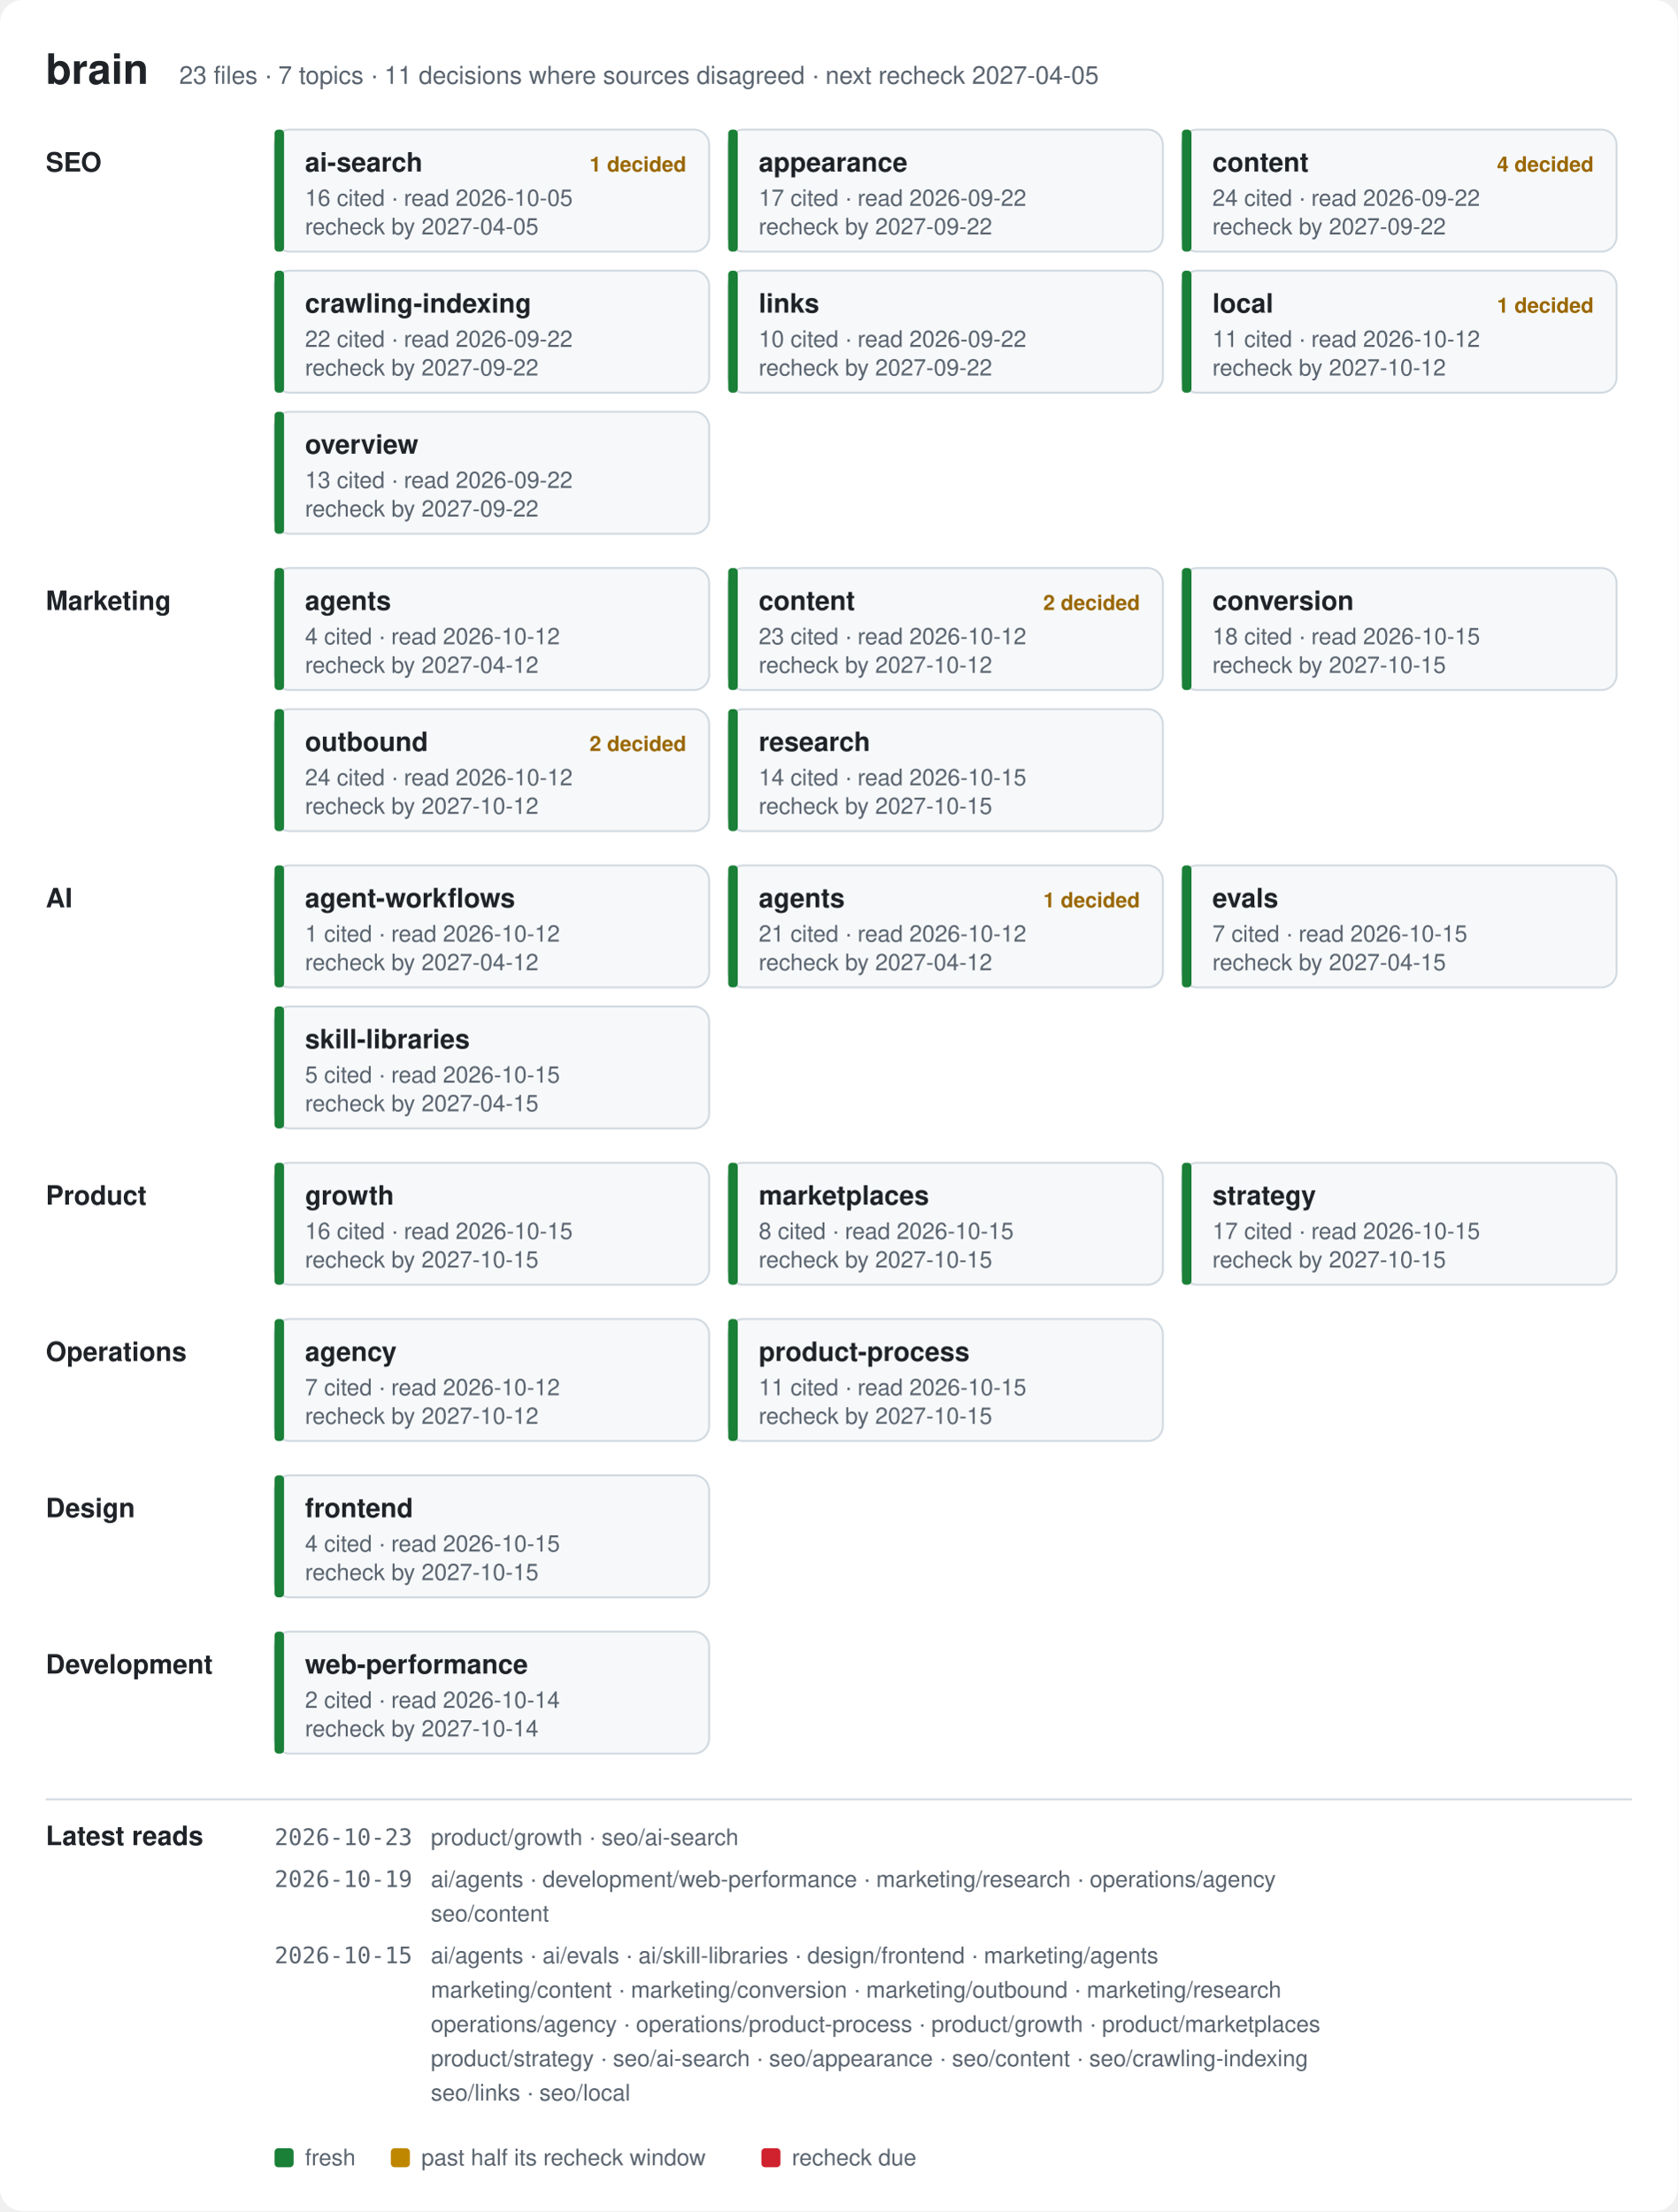
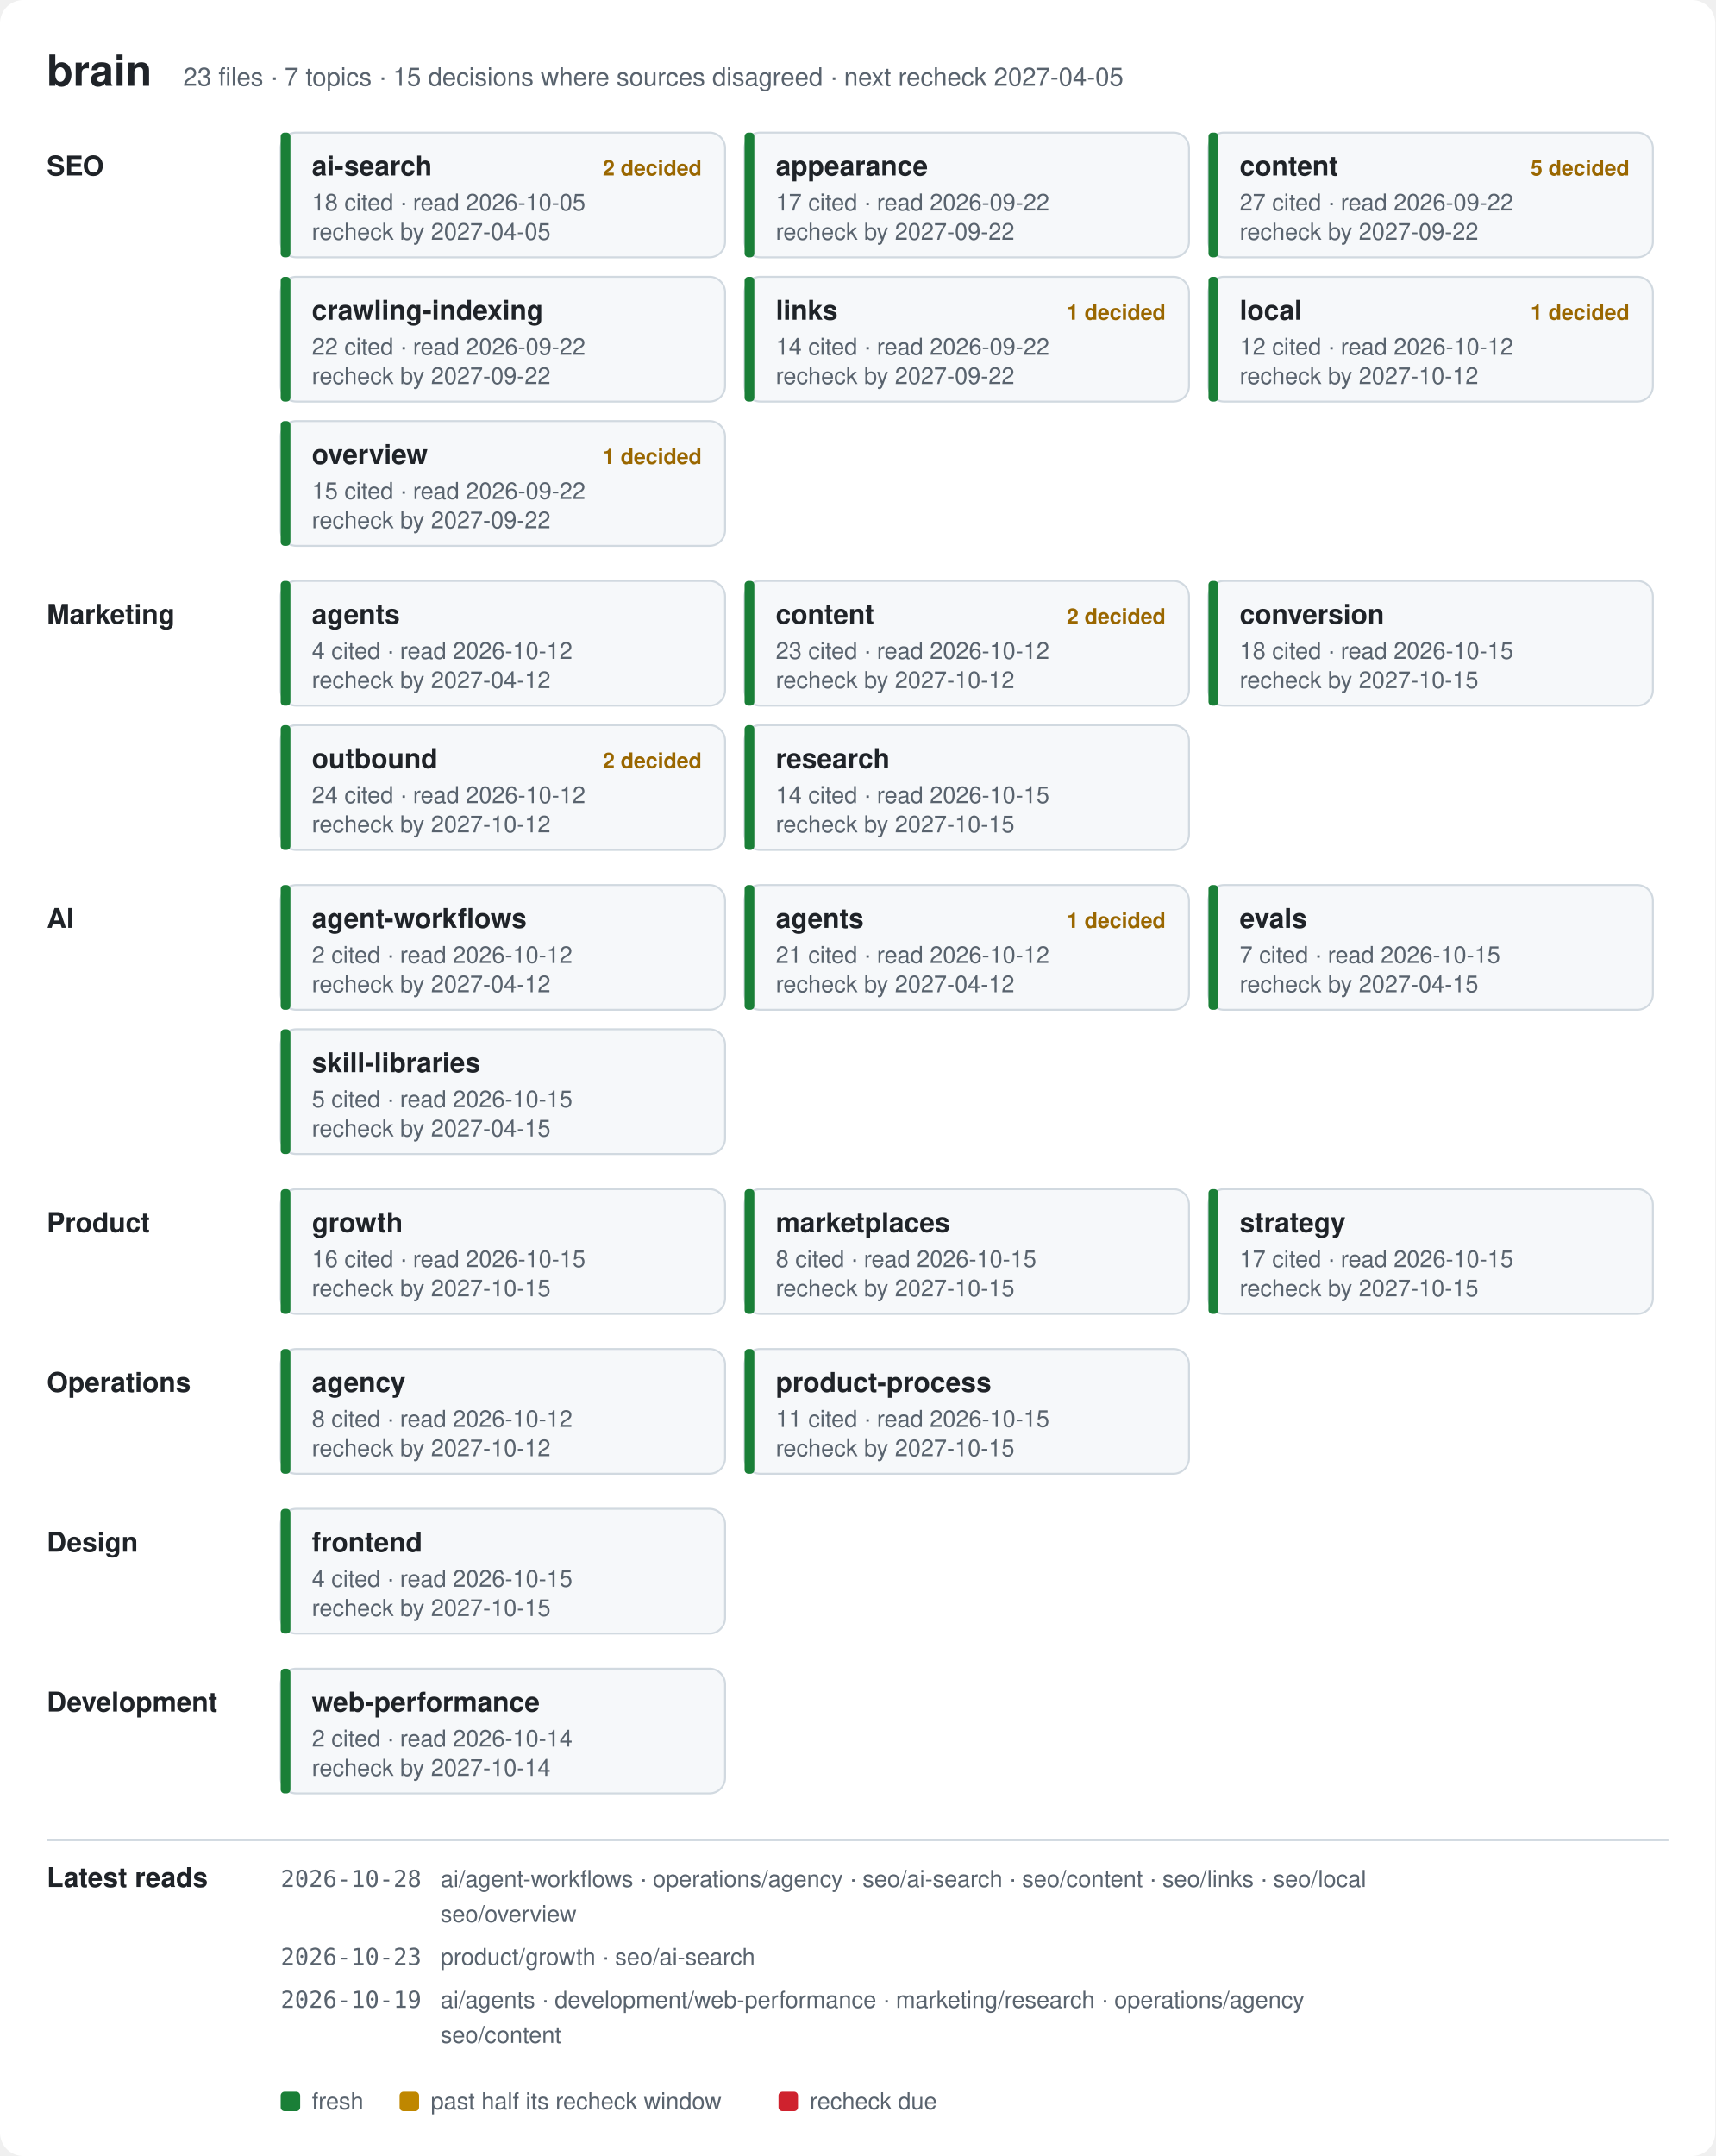
- <svg xmlns="http://www.w3.org/2000/svg" width="880" height="1160" viewBox="0 0 880 1160" role="img" aria-label="Brain map: 23 files · 7 topics · 11 decisions where sources disagreed · next recheck 2027-04-05">
+ <svg xmlns="http://www.w3.org/2000/svg" width="880" height="1106" viewBox="0 0 880 1106" role="img" aria-label="Brain map: 23 files · 7 topics · 15 decisions where sources disagreed · next recheck 2027-04-05">
  <style>
    text { font-family: -apple-system, BlinkMacSystemFont, 'Segoe UI', Helvetica, Arial, sans-serif; fill: #1f2328; }
    .h1 { font-size: 22px; font-weight: 700; }
    .topic { font-size: 14px; font-weight: 600; }
    .name { font-size: 14px; font-weight: 600; }
    .small { font-size: 12px; fill: #59636e; }
    .muted { font-size: 13px; fill: #59636e; }
    .mono { font-family: ui-monospace, SFMono-Regular, Menlo, monospace; }
    .badge { font-size: 11px; font-weight: 600; fill: #9a6700; }
    .bg { fill: #ffffff; }
    .card { fill: #f6f8fa; stroke: #d1d9e0; }
    .rule { stroke: #d1d9e0; }
    .s-fresh { fill: #1a7f37; } .s-soon { fill: #bf8700; } .s-due { fill: #cf222e; } .s-none { fill: #818b98; }
    .t-soon { fill: #9a6700; } .t-due { fill: #cf222e; font-weight: 600; }
    a:hover .card { stroke: #0969da; }
    @media (prefers-color-scheme: dark) {
      text { fill: #f0f6fc; }
      .small, .muted { fill: #9198a1; }
      .badge, .t-soon { fill: #d29922; }
      .t-due { fill: #f85149; }
      .bg { fill: #0d1117; }
      .card { fill: #151b23; stroke: #3d444d; }
      .rule { stroke: #3d444d; }
      .s-fresh { fill: #3fb950; } .s-soon { fill: #d29922; } .s-due { fill: #f85149; }
      a:hover .card { stroke: #4493f8; }
    }
</style>
-   <rect width="880" height="1160" rx="12" class="bg" />
+   <rect width="880" height="1106" rx="12" class="bg" />
  <text x="24" y="44" class="h1">brain</text>
-   <text x="94" y="44" class="muted">23 files · 7 topics · 11 decisions where sources disagreed · next recheck 2027-04-05</text>
+   <text x="94" y="44" class="muted">23 files · 7 topics · 15 decisions where sources disagreed · next recheck 2027-04-05</text>
  <text x="24" y="90" class="topic">SEO</text>
  <a href="seo/ai-search.md">
    <g>
      <rect x="144" y="68" width="228" height="64" rx="8" class="card" />
      <rect x="144" y="68" width="5" height="64" rx="2" class="s-fresh" />
      <text x="160" y="90" class="name">ai-search</text>
-       <text x="360" y="90" class="badge" text-anchor="end">1 decided</text>
-       <text x="160" y="108" class="small">16 cited · read 2026-10-05</text>
+       <text x="360" y="90" class="badge" text-anchor="end">2 decided</text>
+       <text x="160" y="108" class="small">18 cited · read 2026-10-05</text>
      <text x="160" y="123" class="small t-fresh">recheck by 2027-04-05</text>
    </g>
  </a>
  <a href="seo/appearance.md">
    <g>
      <rect x="382" y="68" width="228" height="64" rx="8" class="card" />
      <rect x="382" y="68" width="5" height="64" rx="2" class="s-fresh" />
      <text x="398" y="90" class="name">appearance</text>
      <text x="398" y="108" class="small">17 cited · read 2026-09-22</text>
      <text x="398" y="123" class="small t-fresh">recheck by 2027-09-22</text>
    </g>
  </a>
  <a href="seo/content.md">
    <g>
      <rect x="620" y="68" width="228" height="64" rx="8" class="card" />
      <rect x="620" y="68" width="5" height="64" rx="2" class="s-fresh" />
      <text x="636" y="90" class="name">content</text>
-       <text x="836" y="90" class="badge" text-anchor="end">4 decided</text>
-       <text x="636" y="108" class="small">24 cited · read 2026-09-22</text>
+       <text x="836" y="90" class="badge" text-anchor="end">5 decided</text>
+       <text x="636" y="108" class="small">27 cited · read 2026-09-22</text>
      <text x="636" y="123" class="small t-fresh">recheck by 2027-09-22</text>
    </g>
  </a>
  <a href="seo/crawling-indexing.md">
    <g>
      <rect x="144" y="142" width="228" height="64" rx="8" class="card" />
      <rect x="144" y="142" width="5" height="64" rx="2" class="s-fresh" />
      <text x="160" y="164" class="name">crawling-indexing</text>
      <text x="160" y="182" class="small">22 cited · read 2026-09-22</text>
      <text x="160" y="197" class="small t-fresh">recheck by 2027-09-22</text>
    </g>
  </a>
  <a href="seo/links.md">
    <g>
      <rect x="382" y="142" width="228" height="64" rx="8" class="card" />
      <rect x="382" y="142" width="5" height="64" rx="2" class="s-fresh" />
      <text x="398" y="164" class="name">links</text>
-       <text x="398" y="182" class="small">10 cited · read 2026-09-22</text>
+       <text x="598" y="164" class="badge" text-anchor="end">1 decided</text>
+       <text x="398" y="182" class="small">14 cited · read 2026-09-22</text>
      <text x="398" y="197" class="small t-fresh">recheck by 2027-09-22</text>
    </g>
  </a>
  <a href="seo/local.md">
    <g>
      <rect x="620" y="142" width="228" height="64" rx="8" class="card" />
      <rect x="620" y="142" width="5" height="64" rx="2" class="s-fresh" />
      <text x="636" y="164" class="name">local</text>
      <text x="836" y="164" class="badge" text-anchor="end">1 decided</text>
-       <text x="636" y="182" class="small">11 cited · read 2026-10-12</text>
+       <text x="636" y="182" class="small">12 cited · read 2026-10-12</text>
      <text x="636" y="197" class="small t-fresh">recheck by 2027-10-12</text>
    </g>
  </a>
  <a href="seo/overview.md">
    <g>
      <rect x="144" y="216" width="228" height="64" rx="8" class="card" />
      <rect x="144" y="216" width="5" height="64" rx="2" class="s-fresh" />
      <text x="160" y="238" class="name">overview</text>
-       <text x="160" y="256" class="small">13 cited · read 2026-09-22</text>
+       <text x="360" y="238" class="badge" text-anchor="end">1 decided</text>
+       <text x="160" y="256" class="small">15 cited · read 2026-09-22</text>
      <text x="160" y="271" class="small t-fresh">recheck by 2027-09-22</text>
    </g>
  </a>
  <text x="24" y="320" class="topic">Marketing</text>
  <a href="marketing/agents.md">
    <g>
      <rect x="144" y="298" width="228" height="64" rx="8" class="card" />
      <rect x="144" y="298" width="5" height="64" rx="2" class="s-fresh" />
      <text x="160" y="320" class="name">agents</text>
      <text x="160" y="338" class="small">4 cited · read 2026-10-12</text>
      <text x="160" y="353" class="small t-fresh">recheck by 2027-04-12</text>
    </g>
  </a>
  <a href="marketing/content.md">
    <g>
      <rect x="382" y="298" width="228" height="64" rx="8" class="card" />
      <rect x="382" y="298" width="5" height="64" rx="2" class="s-fresh" />
      <text x="398" y="320" class="name">content</text>
      <text x="598" y="320" class="badge" text-anchor="end">2 decided</text>
      <text x="398" y="338" class="small">23 cited · read 2026-10-12</text>
      <text x="398" y="353" class="small t-fresh">recheck by 2027-10-12</text>
    </g>
  </a>
  <a href="marketing/conversion.md">
    <g>
      <rect x="620" y="298" width="228" height="64" rx="8" class="card" />
      <rect x="620" y="298" width="5" height="64" rx="2" class="s-fresh" />
      <text x="636" y="320" class="name">conversion</text>
      <text x="636" y="338" class="small">18 cited · read 2026-10-15</text>
      <text x="636" y="353" class="small t-fresh">recheck by 2027-10-15</text>
    </g>
  </a>
  <a href="marketing/outbound.md">
    <g>
      <rect x="144" y="372" width="228" height="64" rx="8" class="card" />
      <rect x="144" y="372" width="5" height="64" rx="2" class="s-fresh" />
      <text x="160" y="394" class="name">outbound</text>
      <text x="360" y="394" class="badge" text-anchor="end">2 decided</text>
      <text x="160" y="412" class="small">24 cited · read 2026-10-12</text>
      <text x="160" y="427" class="small t-fresh">recheck by 2027-10-12</text>
    </g>
  </a>
  <a href="marketing/research.md">
    <g>
      <rect x="382" y="372" width="228" height="64" rx="8" class="card" />
      <rect x="382" y="372" width="5" height="64" rx="2" class="s-fresh" />
      <text x="398" y="394" class="name">research</text>
      <text x="398" y="412" class="small">14 cited · read 2026-10-15</text>
      <text x="398" y="427" class="small t-fresh">recheck by 2027-10-15</text>
    </g>
  </a>
  <text x="24" y="476" class="topic">AI</text>
  <a href="ai/agent-workflows.md">
    <g>
      <rect x="144" y="454" width="228" height="64" rx="8" class="card" />
      <rect x="144" y="454" width="5" height="64" rx="2" class="s-fresh" />
      <text x="160" y="476" class="name">agent-workflows</text>
-       <text x="160" y="494" class="small">1 cited · read 2026-10-12</text>
+       <text x="160" y="494" class="small">2 cited · read 2026-10-12</text>
      <text x="160" y="509" class="small t-fresh">recheck by 2027-04-12</text>
    </g>
  </a>
  <a href="ai/agents.md">
    <g>
      <rect x="382" y="454" width="228" height="64" rx="8" class="card" />
      <rect x="382" y="454" width="5" height="64" rx="2" class="s-fresh" />
      <text x="398" y="476" class="name">agents</text>
      <text x="598" y="476" class="badge" text-anchor="end">1 decided</text>
      <text x="398" y="494" class="small">21 cited · read 2026-10-12</text>
      <text x="398" y="509" class="small t-fresh">recheck by 2027-04-12</text>
    </g>
  </a>
  <a href="ai/evals.md">
    <g>
      <rect x="620" y="454" width="228" height="64" rx="8" class="card" />
      <rect x="620" y="454" width="5" height="64" rx="2" class="s-fresh" />
      <text x="636" y="476" class="name">evals</text>
      <text x="636" y="494" class="small">7 cited · read 2026-10-15</text>
      <text x="636" y="509" class="small t-fresh">recheck by 2027-04-15</text>
    </g>
  </a>
  <a href="ai/skill-libraries.md">
    <g>
      <rect x="144" y="528" width="228" height="64" rx="8" class="card" />
      <rect x="144" y="528" width="5" height="64" rx="2" class="s-fresh" />
      <text x="160" y="550" class="name">skill-libraries</text>
      <text x="160" y="568" class="small">5 cited · read 2026-10-15</text>
      <text x="160" y="583" class="small t-fresh">recheck by 2027-04-15</text>
    </g>
  </a>
  <text x="24" y="632" class="topic">Product</text>
  <a href="product/growth.md">
    <g>
      <rect x="144" y="610" width="228" height="64" rx="8" class="card" />
      <rect x="144" y="610" width="5" height="64" rx="2" class="s-fresh" />
      <text x="160" y="632" class="name">growth</text>
      <text x="160" y="650" class="small">16 cited · read 2026-10-15</text>
      <text x="160" y="665" class="small t-fresh">recheck by 2027-10-15</text>
    </g>
  </a>
  <a href="product/marketplaces.md">
    <g>
      <rect x="382" y="610" width="228" height="64" rx="8" class="card" />
      <rect x="382" y="610" width="5" height="64" rx="2" class="s-fresh" />
      <text x="398" y="632" class="name">marketplaces</text>
      <text x="398" y="650" class="small">8 cited · read 2026-10-15</text>
      <text x="398" y="665" class="small t-fresh">recheck by 2027-10-15</text>
    </g>
  </a>
  <a href="product/strategy.md">
    <g>
      <rect x="620" y="610" width="228" height="64" rx="8" class="card" />
      <rect x="620" y="610" width="5" height="64" rx="2" class="s-fresh" />
      <text x="636" y="632" class="name">strategy</text>
      <text x="636" y="650" class="small">17 cited · read 2026-10-15</text>
      <text x="636" y="665" class="small t-fresh">recheck by 2027-10-15</text>
    </g>
  </a>
  <text x="24" y="714" class="topic">Operations</text>
  <a href="operations/agency.md">
    <g>
      <rect x="144" y="692" width="228" height="64" rx="8" class="card" />
      <rect x="144" y="692" width="5" height="64" rx="2" class="s-fresh" />
      <text x="160" y="714" class="name">agency</text>
-       <text x="160" y="732" class="small">7 cited · read 2026-10-12</text>
+       <text x="160" y="732" class="small">8 cited · read 2026-10-12</text>
      <text x="160" y="747" class="small t-fresh">recheck by 2027-10-12</text>
    </g>
  </a>
  <a href="operations/product-process.md">
    <g>
      <rect x="382" y="692" width="228" height="64" rx="8" class="card" />
      <rect x="382" y="692" width="5" height="64" rx="2" class="s-fresh" />
      <text x="398" y="714" class="name">product-process</text>
      <text x="398" y="732" class="small">11 cited · read 2026-10-15</text>
      <text x="398" y="747" class="small t-fresh">recheck by 2027-10-15</text>
    </g>
  </a>
  <text x="24" y="796" class="topic">Design</text>
  <a href="design/frontend.md">
    <g>
      <rect x="144" y="774" width="228" height="64" rx="8" class="card" />
      <rect x="144" y="774" width="5" height="64" rx="2" class="s-fresh" />
      <text x="160" y="796" class="name">frontend</text>
      <text x="160" y="814" class="small">4 cited · read 2026-10-15</text>
      <text x="160" y="829" class="small t-fresh">recheck by 2027-10-15</text>
    </g>
  </a>
  <text x="24" y="878" class="topic">Development</text>
  <a href="development/web-performance.md">
    <g>
      <rect x="144" y="856" width="228" height="64" rx="8" class="card" />
      <rect x="144" y="856" width="5" height="64" rx="2" class="s-fresh" />
      <text x="160" y="878" class="name">web-performance</text>
      <text x="160" y="896" class="small">2 cited · read 2026-10-14</text>
      <text x="160" y="911" class="small t-fresh">recheck by 2027-10-14</text>
    </g>
  </a>
  <line x1="24" y1="944" x2="856" y2="944" class="rule" />
  <text x="24" y="968" class="topic">Latest reads</text>
-   <text x="144" y="968" class="small mono">2026-10-23</text>
-   <text x="226" y="968" class="small">product/growth · seo/ai-search</text>
-   <text x="144" y="990" class="small mono">2026-10-19</text>
-   <text x="226" y="990" class="small">ai/agents · development/web-performance · marketing/research · operations/agency</text>
-   <text x="226" y="1008" class="small">seo/content</text>
-   <text x="144" y="1030" class="small mono">2026-10-15</text>
-   <text x="226" y="1030" class="small">ai/agents · ai/evals · ai/skill-libraries · design/frontend · marketing/agents</text>
-   <text x="226" y="1048" class="small">marketing/content · marketing/conversion · marketing/outbound · marketing/research</text>
-   <text x="226" y="1066" class="small">operations/agency · operations/product-process · product/growth · product/marketplaces</text>
-   <text x="226" y="1084" class="small">product/strategy · seo/ai-search · seo/appearance · seo/content · seo/crawling-indexing</text>
-   <text x="226" y="1102" class="small">seo/links · seo/local</text>
-   <rect x="144" y="1127" width="10" height="10" rx="2" class="s-fresh" />
-   <text x="160" y="1136" class="small">fresh</text>
-   <rect x="205.0" y="1127" width="10" height="10" rx="2" class="s-soon" />
-   <text x="221.0" y="1136" class="small">past half its recheck window</text>
-   <rect x="399.4" y="1127" width="10" height="10" rx="2" class="s-due" />
-   <text x="415.4" y="1136" class="small">recheck due</text>
+   <text x="144" y="968" class="small mono">2026-10-28</text>
+   <text x="226" y="968" class="small">ai/agent-workflows · operations/agency · seo/ai-search · seo/content · seo/links · seo/local</text>
+   <text x="226" y="986" class="small">seo/overview</text>
+   <text x="144" y="1008" class="small mono">2026-10-23</text>
+   <text x="226" y="1008" class="small">product/growth · seo/ai-search</text>
+   <text x="144" y="1030" class="small mono">2026-10-19</text>
+   <text x="226" y="1030" class="small">ai/agents · development/web-performance · marketing/research · operations/agency</text>
+   <text x="226" y="1048" class="small">seo/content</text>
+   <rect x="144" y="1073" width="10" height="10" rx="2" class="s-fresh" />
+   <text x="160" y="1082" class="small">fresh</text>
+   <rect x="205.0" y="1073" width="10" height="10" rx="2" class="s-soon" />
+   <text x="221.0" y="1082" class="small">past half its recheck window</text>
+   <rect x="399.4" y="1073" width="10" height="10" rx="2" class="s-due" />
+   <text x="415.4" y="1082" class="small">recheck due</text>
</svg>
